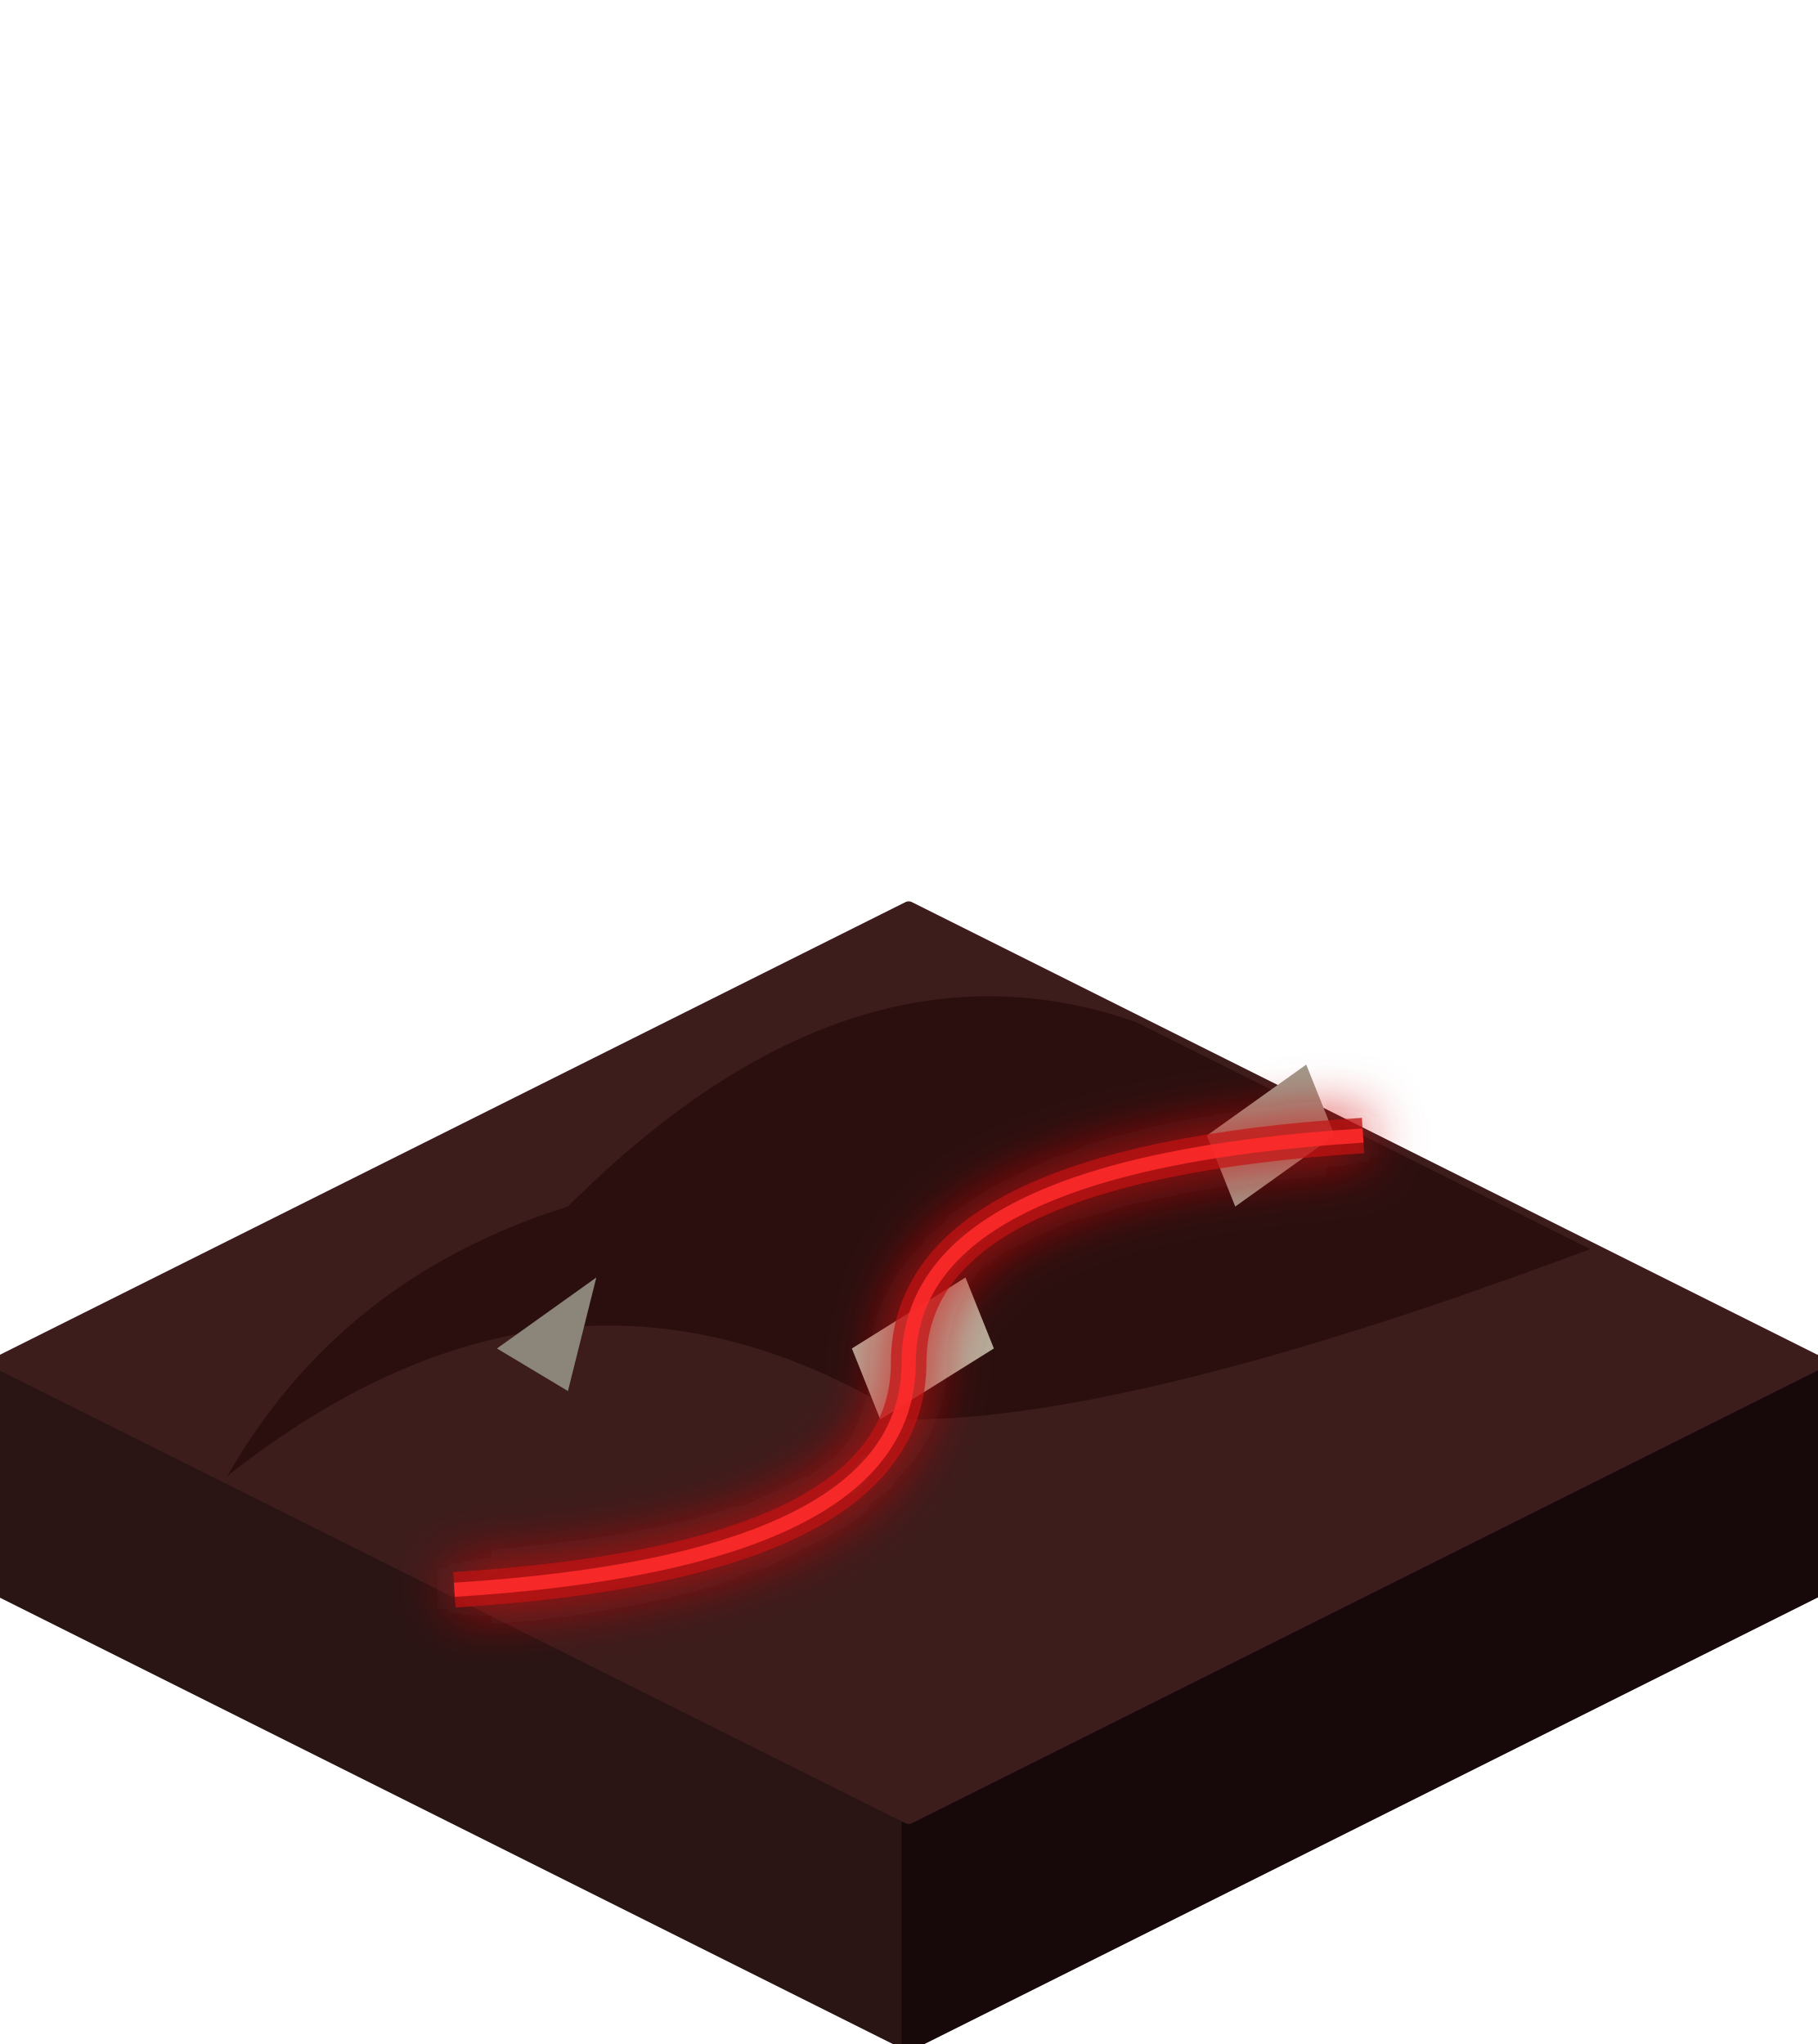
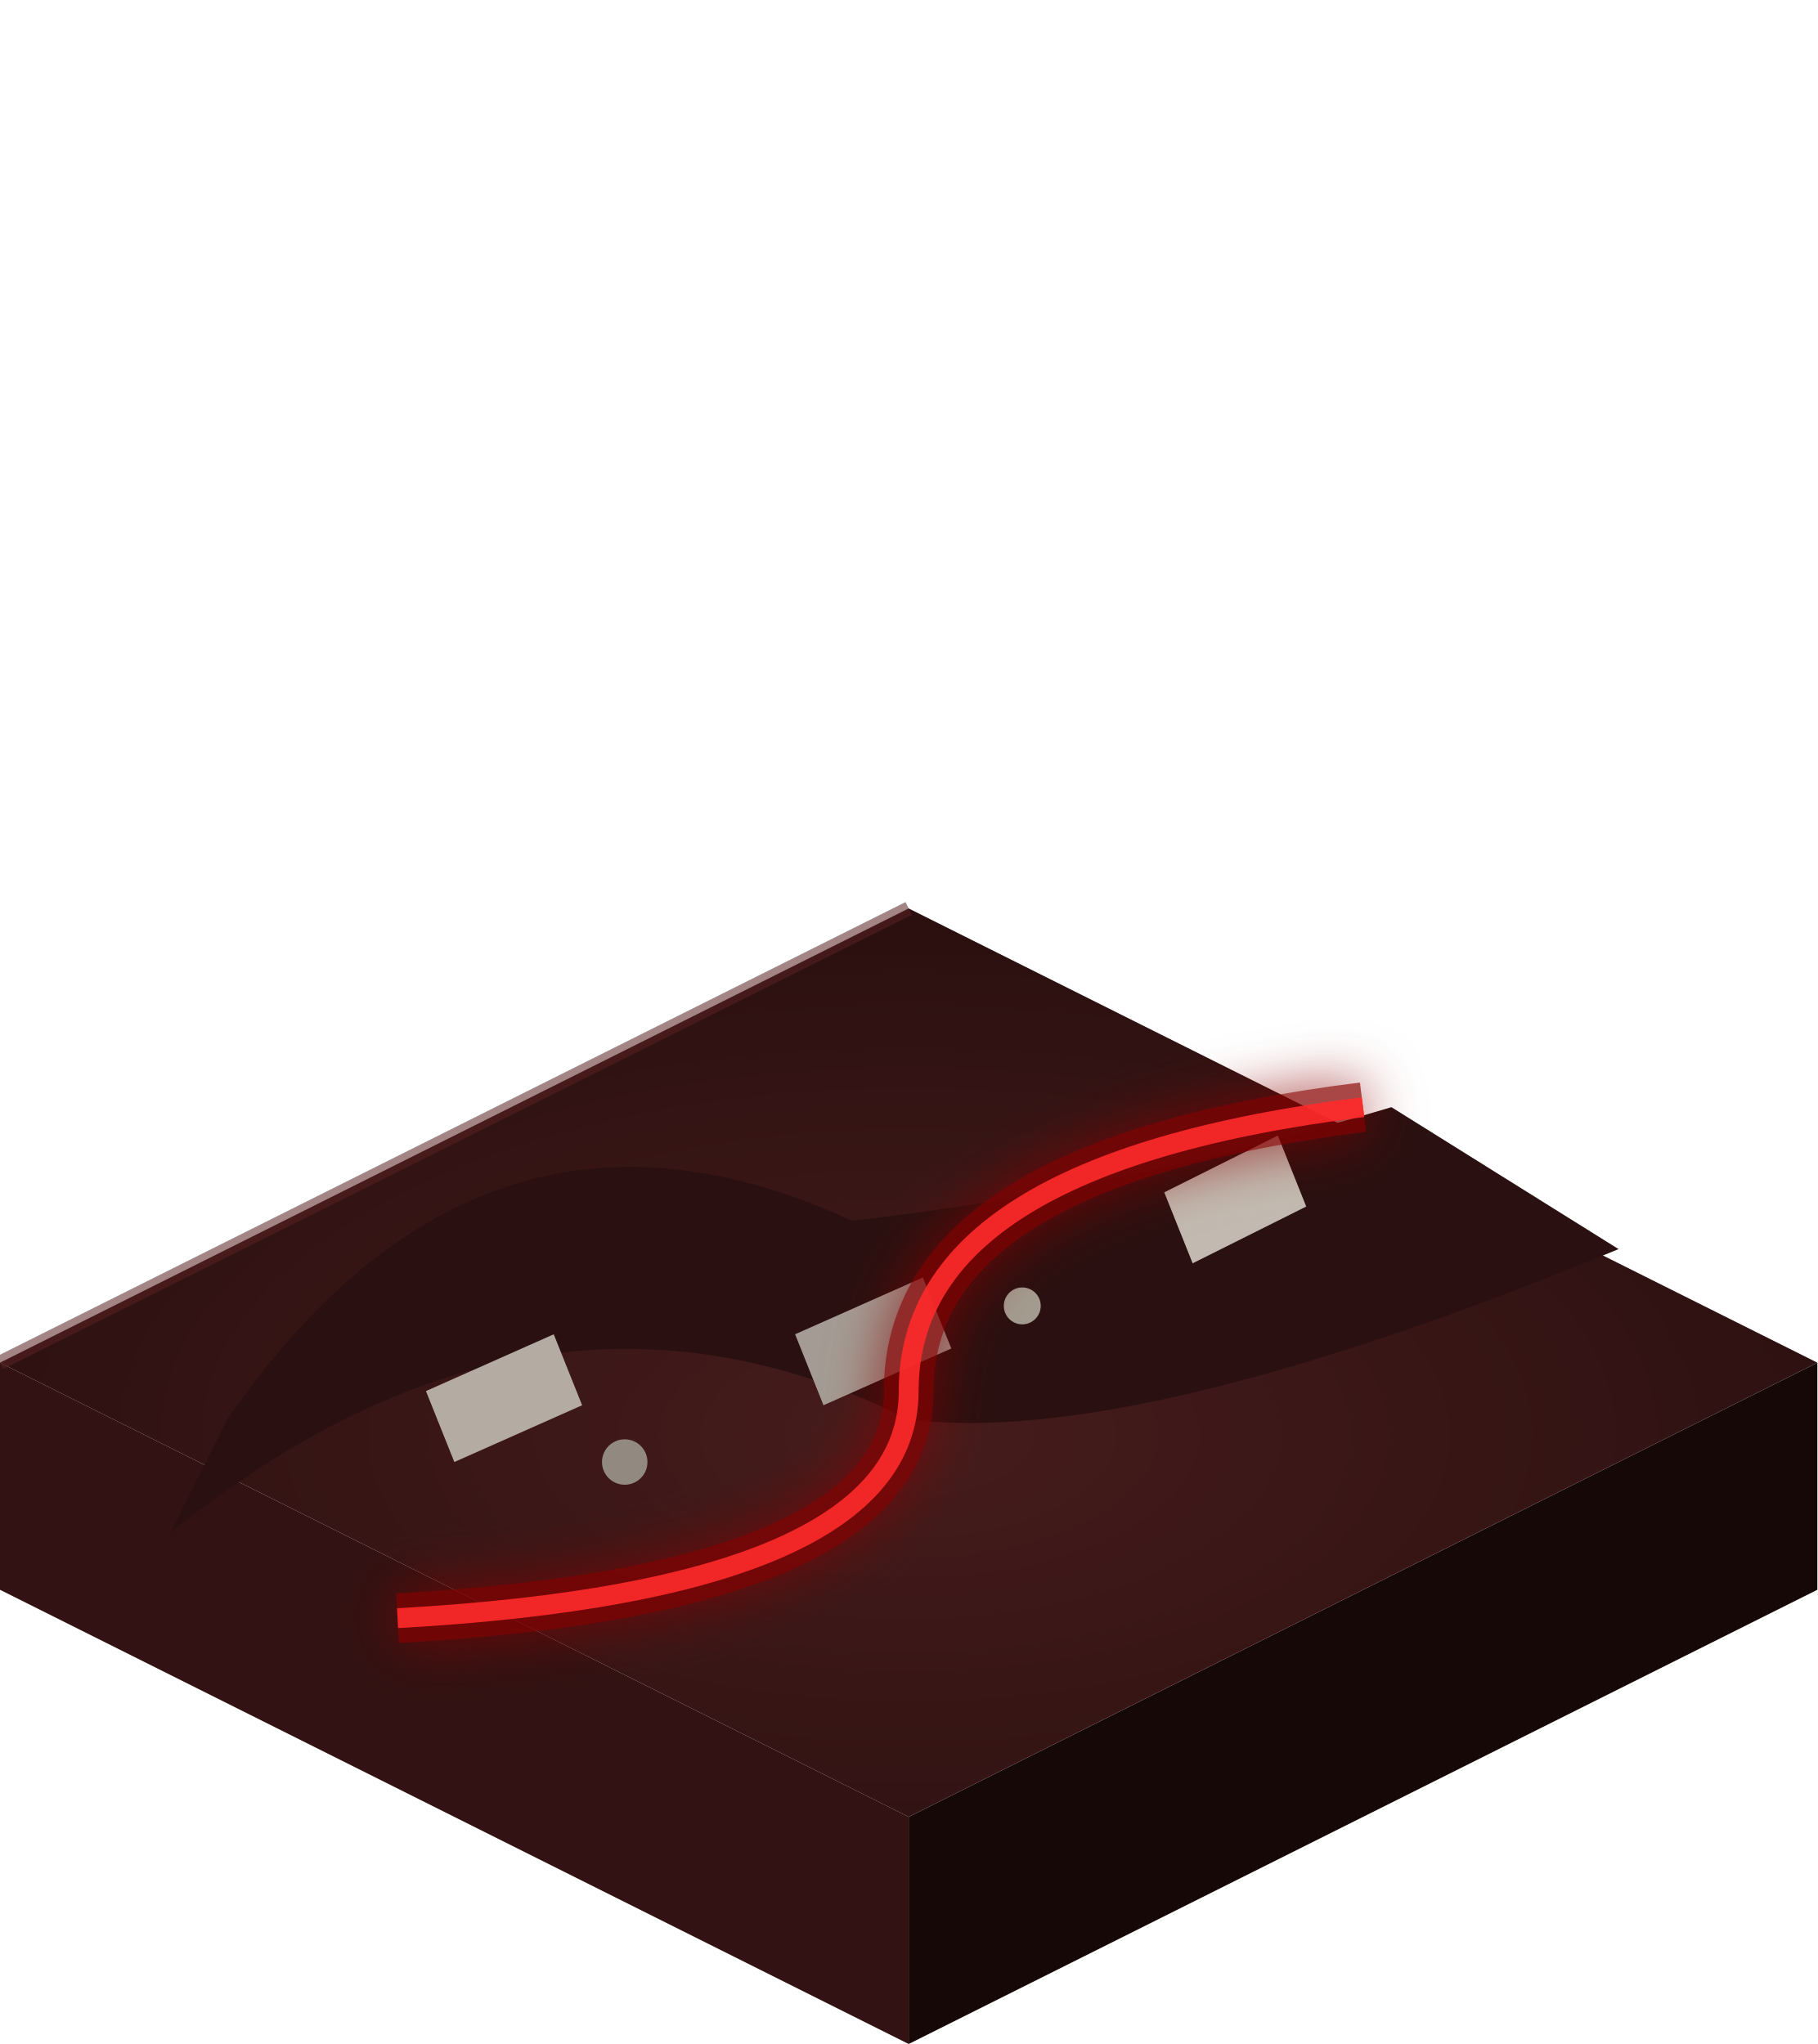
<svg xmlns="http://www.w3.org/2000/svg" viewBox="0 0 128 144">
  <defs>
-     <filter id="blood-glow" x="-20%" y="-20%" width="140%" height="140%">
-       <feGaussianBlur stdDeviation="2" result="blur" />
-       <feComposite in="SourceGraphic" in2="blur" operator="over" />
+     <filter id="g" x="-20%" y="-20%" width="140%" height="140%">
+       <feGaussianBlur result="b" stdDeviation="2" />
+       <feMerge>
+         <feMergeNode in="b" />
+         <feMergeNode in="SourceGraphic" />
+       </feMerge>
    </filter>
+     <radialGradient id="a" cy="58%" r="54%">
+       <stop stop-color="#461c1c" offset="0" />
+       <stop stop-color="#2c1010" offset="1" />
+     </radialGradient>
  </defs>
-   <polygon points="0,96 64,128 64,144 0,112" fill="#2a1414" stroke="#2a1414" stroke-width="1" />
-   <polygon points="64,128 128,96 128,112 64,144" fill="#170909" stroke="#170909" stroke-width="1" />
-   <polygon points="64,64 128,96 64,128 0,96" fill="#3d1c1c" stroke="#3d1c1c" stroke-width="1" stroke-linejoin="round" />
-   <path d="M 16,104 Q 40,85 64,100 Q 80,100 112,88 L 96,80 L 80,72 Q 60,65 40,85 Q 24,90 16,104 Z" fill="#2b0f0f" />
-   <path d="M 35,95 L 42,90 L 40,98 Z" fill="#8c8579" />
-   <path d="M 60,95 L 68,90 L 70,95 L 62,100 Z" fill="#b5ab9a" />
-   <path d="M 85,80 L 92,75 L 94,80 L 87,85 Z" fill="#a1998b" />
-   <path d="M 32,112 Q 64,110 64,96 Q 64,82 96,80" fill="none" stroke="#b80f0f" stroke-width="2.5" filter="url(#blood-glow)" opacity="0.8" />
-   <path d="M 32,112 Q 64,110 64,96 Q 64,82 96,80" fill="none" stroke="#ff2a2a" stroke-width="1" filter="url(#blood-glow)" opacity="0.9" />
+   <polygon points="0 96 64 128 64 144 0 112" fill="#321212" />
+   <polygon points="64 128 128 96 128 112 64 144" fill="#170808" />
+   <polygon points="64 64 128 96 64 128 0 96" fill="url(#a)" />
+   <path d="M64 64 0 96" opacity=".55" stroke="#5a2020" />
+   <path d="m12 108q26-21 52-8 16 2 50-12l-16-10q-20 6-38 8-26-12-44 14z" fill="#2a1010" />
+   <polygon points="30 98 39 94 41 99 32 103" fill="#b4aca2" />
+   <polygon points="56 94 65 90 67 95 58 99" fill="#a49c94" />
+   <polygon points="82 84 90 80 92 85 84 89" fill="#c2bab0" />
+   <circle cx="44" cy="103" r="1.6" fill="#928a80" />
+   <circle cx="72" cy="92" r="1.3" fill="#a49c90" />
+   <path d="m28 114q36-2 36-16 0-16 32-20" fill="none" filter="url(#g)" opacity=".72" stroke="#880303" stroke-width="3.5" />
+   <path d="m28 114q36-2 36-16 0-16 32-20" fill="none" opacity=".9" stroke="#ff2a2a" stroke-width="1.4" />
</svg>
